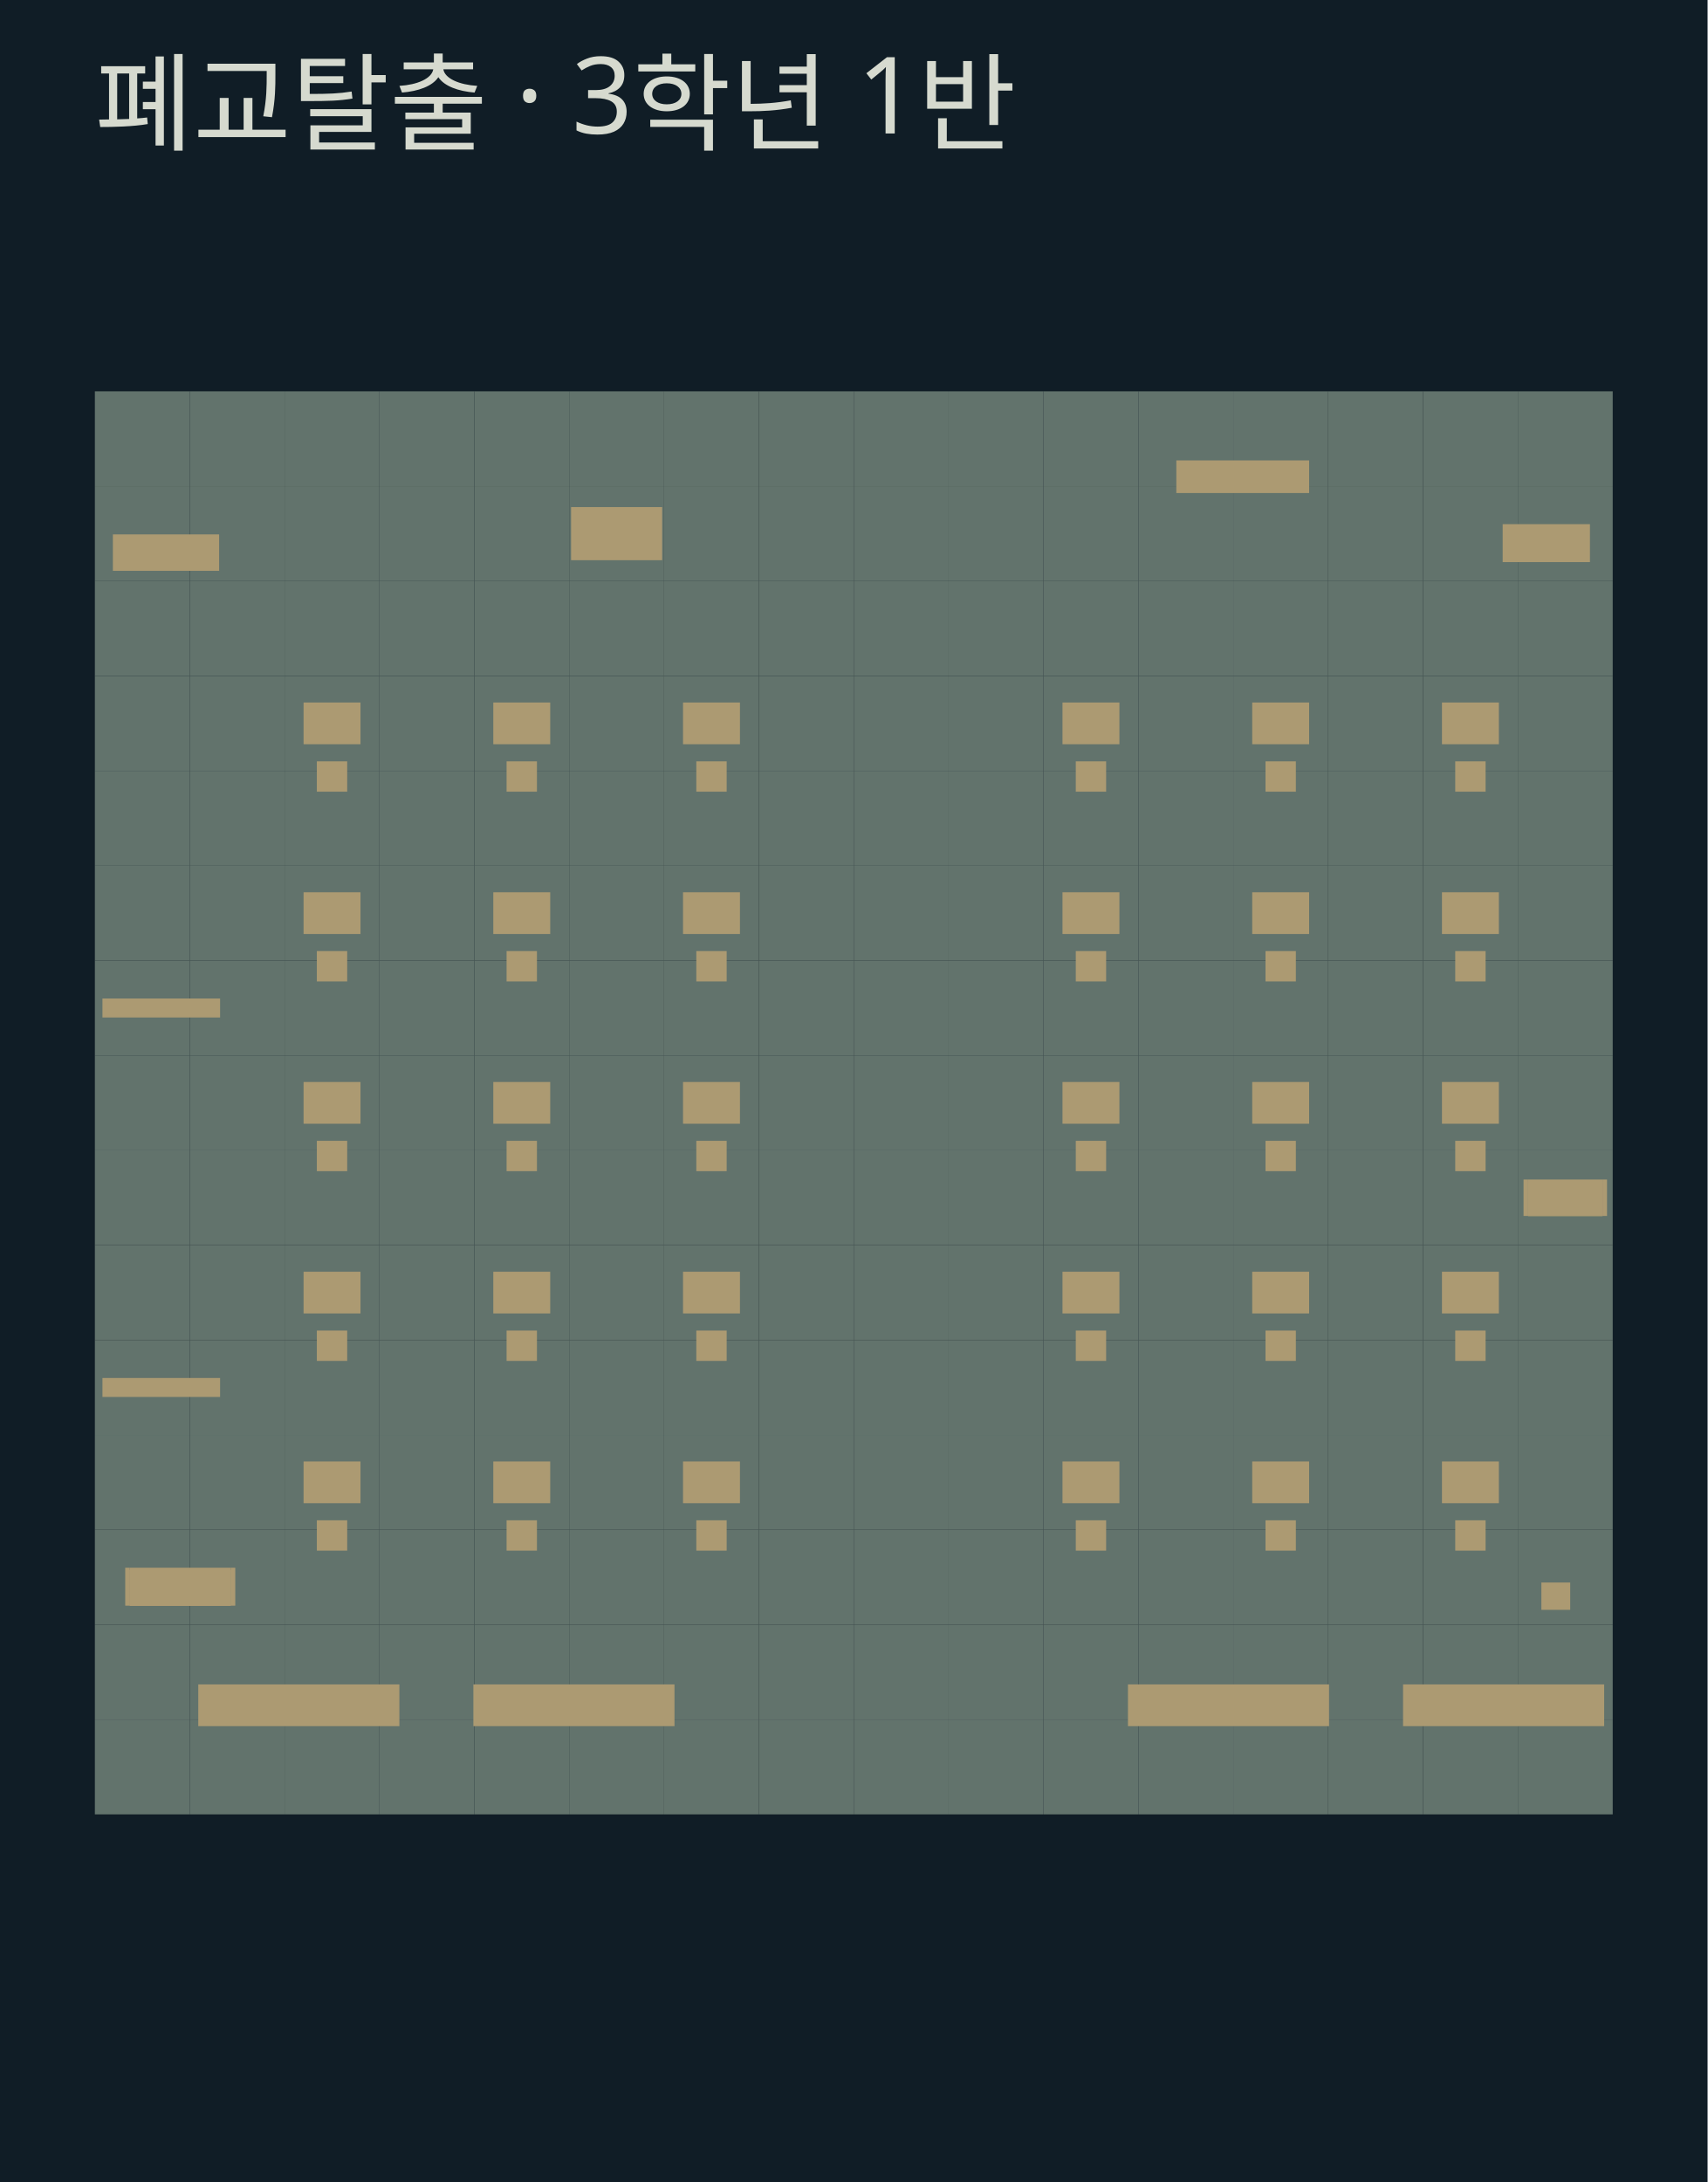
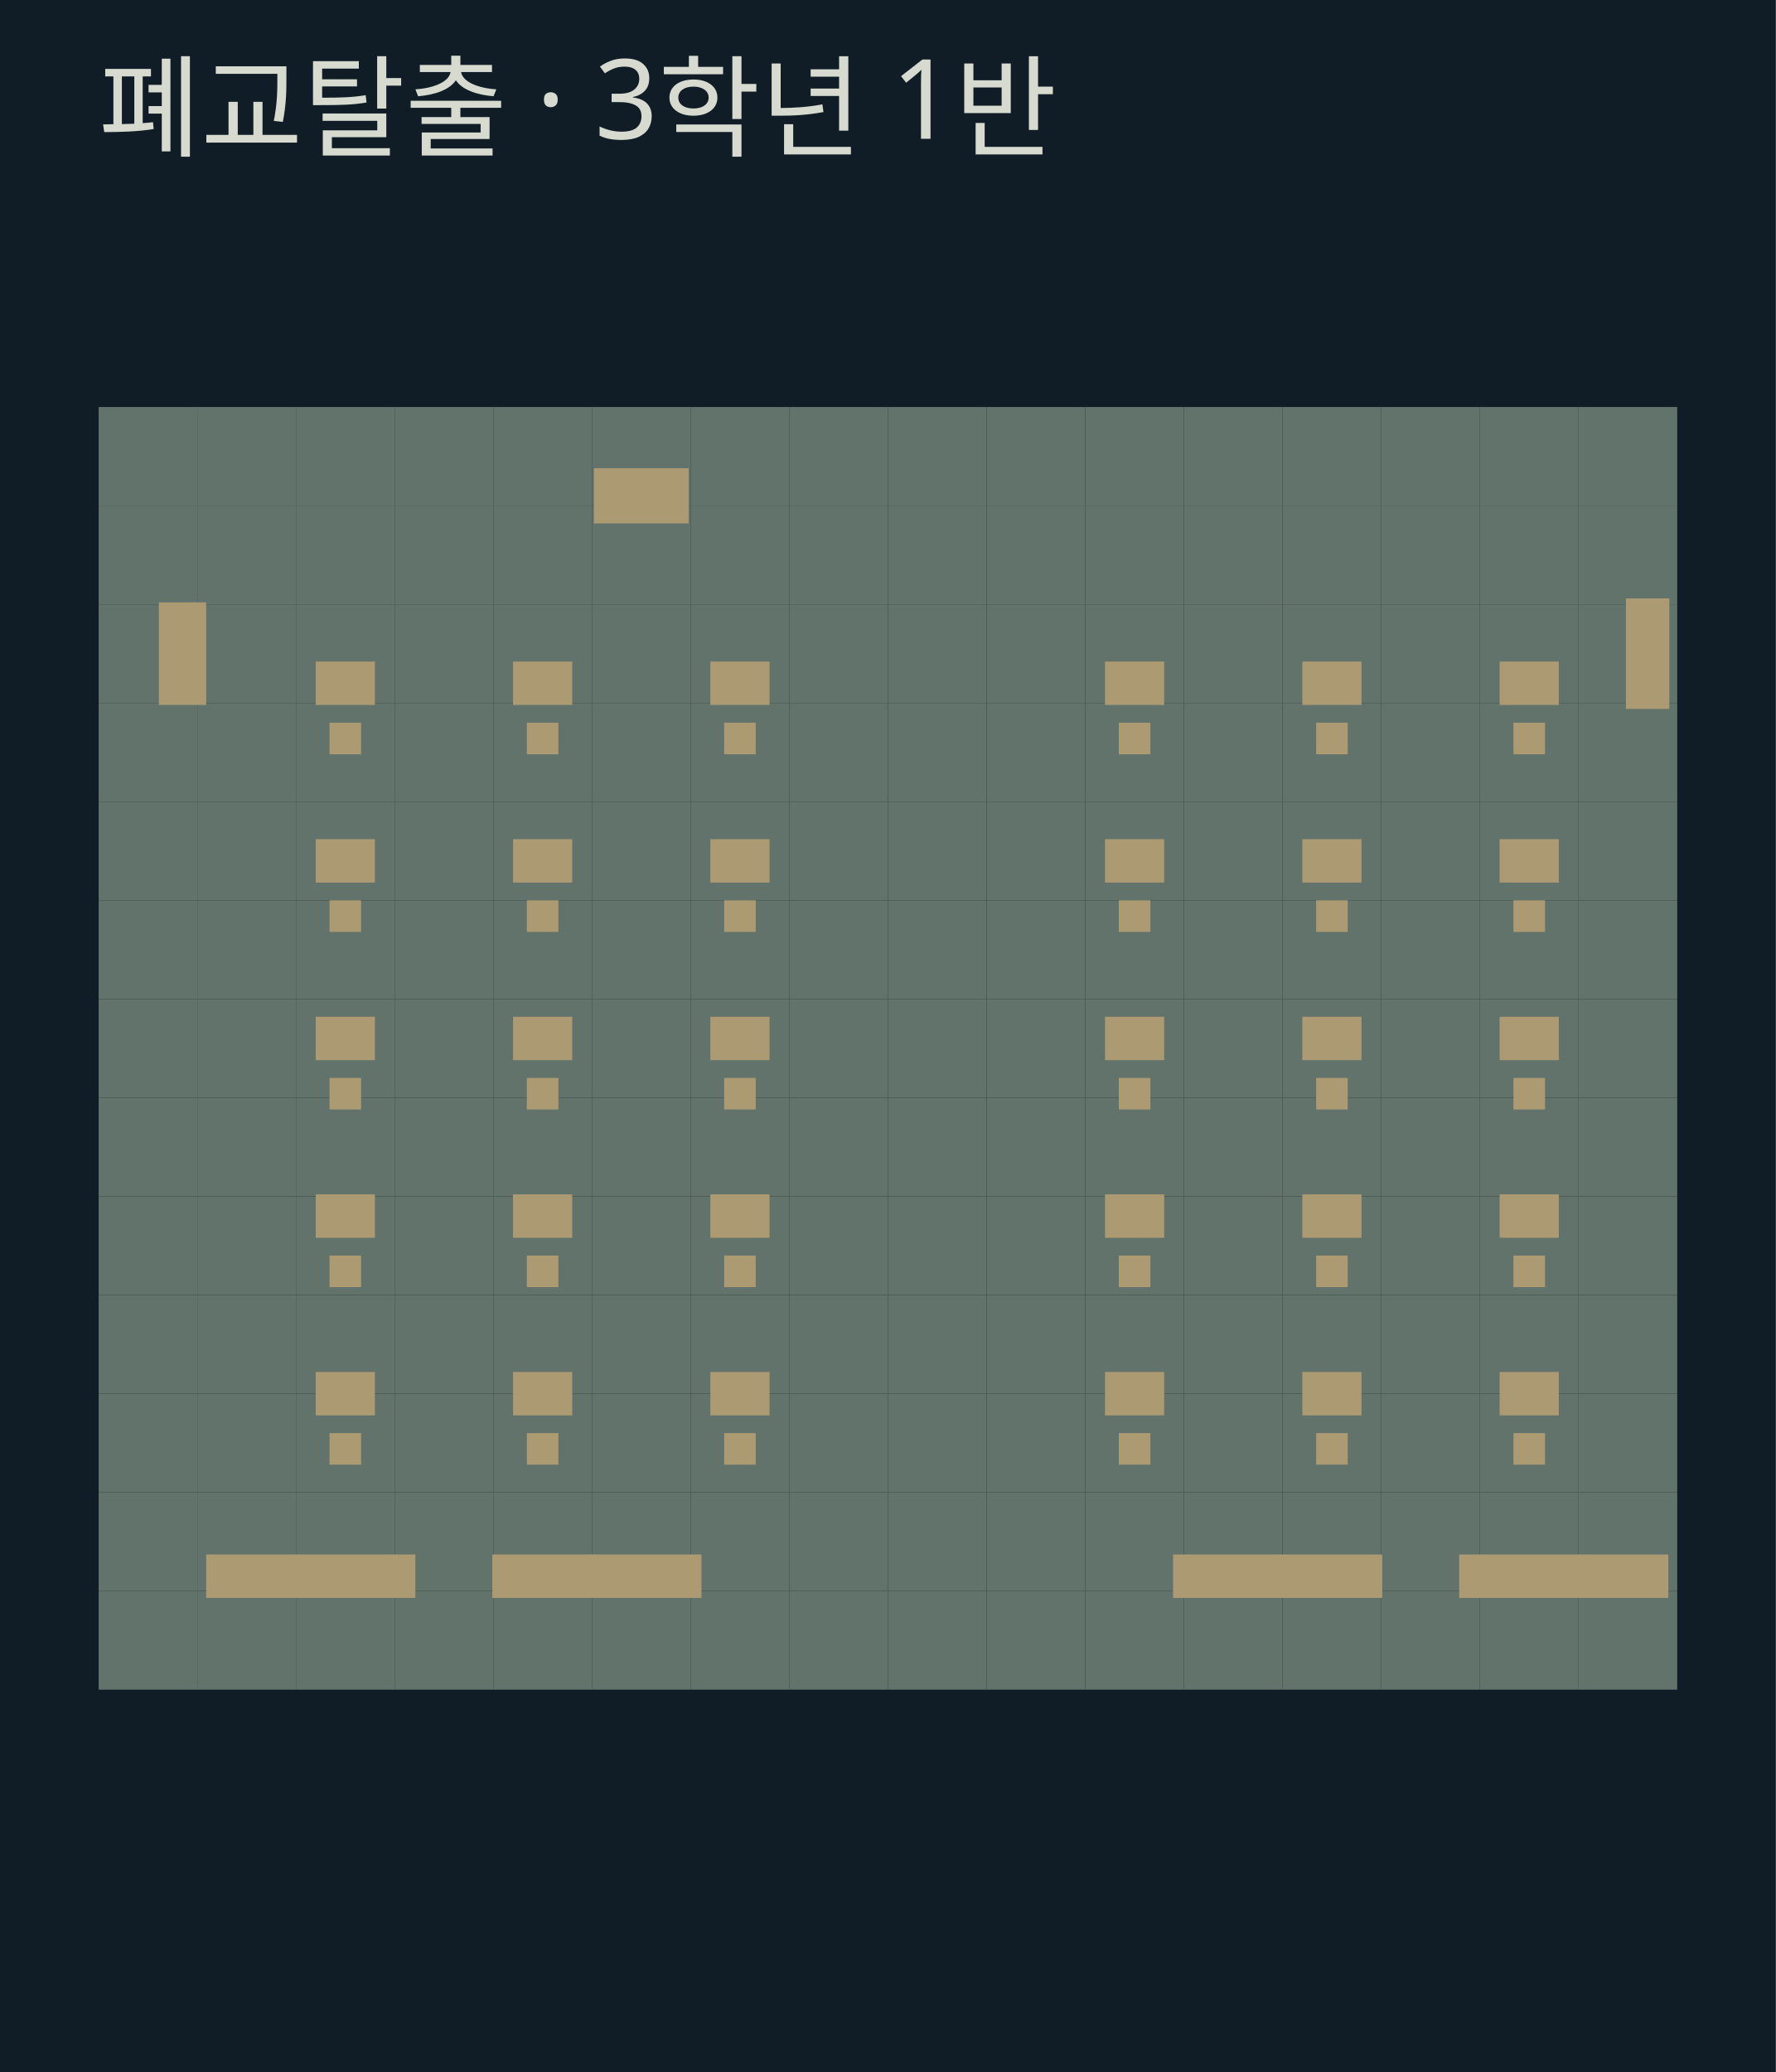
- <svg xmlns="http://www.w3.org/2000/svg" viewBox="0 0 288 368">
-   <rect width="288" height="368" fill="#101d26" />
+ <svg xmlns="http://www.w3.org/2000/svg" viewBox="0 0 288 336">
+   <rect width="288" height="336" fill="#101d26" />
  <style>text{font:10px sans-serif;fill:#d6dacf}</style>
  <text x="16" y="24" style="font-size:18px">폐교탈출 · 3학년 1반</text>
-   <rect x="16" y="290" width="16" height="16" fill="#62736c" />
-   <rect x="16" y="274" width="16" height="16" fill="#62736c" />
  <rect x="16" y="258" width="16" height="16" fill="#62736c" />
  <rect x="16" y="242" width="16" height="16" fill="#62736c" />
  <rect x="16" y="226" width="16" height="16" fill="#62736c" />
  <rect x="16" y="210" width="16" height="16" fill="#62736c" />
  <rect x="16" y="194" width="16" height="16" fill="#62736c" />
  <rect x="16" y="178" width="16" height="16" fill="#62736c" />
  <rect x="16" y="162" width="16" height="16" fill="#62736c" />
  <rect x="16" y="146" width="16" height="16" fill="#62736c" />
  <rect x="16" y="130" width="16" height="16" fill="#62736c" />
  <rect x="16" y="114" width="16" height="16" fill="#62736c" />
  <rect x="16" y="98" width="16" height="16" fill="#62736c" />
  <rect x="16" y="82" width="16" height="16" fill="#62736c" />
  <rect x="16" y="66" width="16" height="16" fill="#62736c" />
-   <rect x="32" y="290" width="16" height="16" fill="#62736c" />
-   <rect x="32" y="274" width="16" height="16" fill="#62736c" />
  <rect x="32" y="258" width="16" height="16" fill="#62736c" />
  <rect x="32" y="242" width="16" height="16" fill="#62736c" />
  <rect x="32" y="226" width="16" height="16" fill="#62736c" />
  <rect x="32" y="210" width="16" height="16" fill="#62736c" />
  <rect x="32" y="194" width="16" height="16" fill="#62736c" />
  <rect x="32" y="178" width="16" height="16" fill="#62736c" />
  <rect x="32" y="162" width="16" height="16" fill="#62736c" />
  <rect x="32" y="146" width="16" height="16" fill="#62736c" />
  <rect x="32" y="130" width="16" height="16" fill="#62736c" />
  <rect x="32" y="114" width="16" height="16" fill="#62736c" />
  <rect x="32" y="98" width="16" height="16" fill="#62736c" />
  <rect x="32" y="82" width="16" height="16" fill="#62736c" />
  <rect x="32" y="66" width="16" height="16" fill="#62736c" />
-   <rect x="48" y="290" width="16" height="16" fill="#62736c" />
-   <rect x="48" y="274" width="16" height="16" fill="#62736c" />
  <rect x="48" y="258" width="16" height="16" fill="#62736c" />
  <rect x="48" y="242" width="16" height="16" fill="#62736c" />
  <rect x="48" y="226" width="16" height="16" fill="#62736c" />
  <rect x="48" y="210" width="16" height="16" fill="#62736c" />
  <rect x="48" y="194" width="16" height="16" fill="#62736c" />
  <rect x="48" y="178" width="16" height="16" fill="#62736c" />
  <rect x="48" y="162" width="16" height="16" fill="#62736c" />
  <rect x="48" y="146" width="16" height="16" fill="#62736c" />
  <rect x="48" y="130" width="16" height="16" fill="#62736c" />
  <rect x="48" y="114" width="16" height="16" fill="#62736c" />
  <rect x="48" y="98" width="16" height="16" fill="#62736c" />
  <rect x="48" y="82" width="16" height="16" fill="#62736c" />
  <rect x="48" y="66" width="16" height="16" fill="#62736c" />
-   <rect x="64" y="290" width="16" height="16" fill="#62736c" />
-   <rect x="64" y="274" width="16" height="16" fill="#62736c" />
  <rect x="64" y="258" width="16" height="16" fill="#62736c" />
  <rect x="64" y="242" width="16" height="16" fill="#62736c" />
  <rect x="64" y="226" width="16" height="16" fill="#62736c" />
  <rect x="64" y="210" width="16" height="16" fill="#62736c" />
  <rect x="64" y="194" width="16" height="16" fill="#62736c" />
  <rect x="64" y="178" width="16" height="16" fill="#62736c" />
  <rect x="64" y="162" width="16" height="16" fill="#62736c" />
  <rect x="64" y="146" width="16" height="16" fill="#62736c" />
  <rect x="64" y="130" width="16" height="16" fill="#62736c" />
  <rect x="64" y="114" width="16" height="16" fill="#62736c" />
  <rect x="64" y="98" width="16" height="16" fill="#62736c" />
  <rect x="64" y="82" width="16" height="16" fill="#62736c" />
  <rect x="64" y="66" width="16" height="16" fill="#62736c" />
-   <rect x="80" y="290" width="16" height="16" fill="#62736c" />
-   <rect x="80" y="274" width="16" height="16" fill="#62736c" />
  <rect x="80" y="258" width="16" height="16" fill="#62736c" />
  <rect x="80" y="242" width="16" height="16" fill="#62736c" />
  <rect x="80" y="226" width="16" height="16" fill="#62736c" />
  <rect x="80" y="210" width="16" height="16" fill="#62736c" />
  <rect x="80" y="194" width="16" height="16" fill="#62736c" />
  <rect x="80" y="178" width="16" height="16" fill="#62736c" />
  <rect x="80" y="162" width="16" height="16" fill="#62736c" />
  <rect x="80" y="146" width="16" height="16" fill="#62736c" />
  <rect x="80" y="130" width="16" height="16" fill="#62736c" />
  <rect x="80" y="114" width="16" height="16" fill="#62736c" />
  <rect x="80" y="98" width="16" height="16" fill="#62736c" />
  <rect x="80" y="82" width="16" height="16" fill="#62736c" />
  <rect x="80" y="66" width="16" height="16" fill="#62736c" />
-   <rect x="96" y="290" width="16" height="16" fill="#62736c" />
-   <rect x="96" y="274" width="16" height="16" fill="#62736c" />
  <rect x="96" y="258" width="16" height="16" fill="#62736c" />
  <rect x="96" y="242" width="16" height="16" fill="#62736c" />
  <rect x="96" y="226" width="16" height="16" fill="#62736c" />
  <rect x="96" y="210" width="16" height="16" fill="#62736c" />
  <rect x="96" y="194" width="16" height="16" fill="#62736c" />
  <rect x="96" y="178" width="16" height="16" fill="#62736c" />
  <rect x="96" y="162" width="16" height="16" fill="#62736c" />
  <rect x="96" y="146" width="16" height="16" fill="#62736c" />
  <rect x="96" y="130" width="16" height="16" fill="#62736c" />
  <rect x="96" y="114" width="16" height="16" fill="#62736c" />
  <rect x="96" y="98" width="16" height="16" fill="#62736c" />
  <rect x="96" y="82" width="16" height="16" fill="#62736c" />
  <rect x="96" y="66" width="16" height="16" fill="#62736c" />
-   <rect x="112" y="290" width="16" height="16" fill="#62736c" />
-   <rect x="112" y="274" width="16" height="16" fill="#62736c" />
  <rect x="112" y="258" width="16" height="16" fill="#62736c" />
  <rect x="112" y="242" width="16" height="16" fill="#62736c" />
  <rect x="112" y="226" width="16" height="16" fill="#62736c" />
  <rect x="112" y="210" width="16" height="16" fill="#62736c" />
  <rect x="112" y="194" width="16" height="16" fill="#62736c" />
  <rect x="112" y="178" width="16" height="16" fill="#62736c" />
  <rect x="112" y="162" width="16" height="16" fill="#62736c" />
  <rect x="112" y="146" width="16" height="16" fill="#62736c" />
  <rect x="112" y="130" width="16" height="16" fill="#62736c" />
  <rect x="112" y="114" width="16" height="16" fill="#62736c" />
  <rect x="112" y="98" width="16" height="16" fill="#62736c" />
  <rect x="112" y="82" width="16" height="16" fill="#62736c" />
  <rect x="112" y="66" width="16" height="16" fill="#62736c" />
-   <rect x="128" y="290" width="16" height="16" fill="#62736c" />
-   <rect x="128" y="274" width="16" height="16" fill="#62736c" />
  <rect x="128" y="258" width="16" height="16" fill="#62736c" />
  <rect x="128" y="242" width="16" height="16" fill="#62736c" />
  <rect x="128" y="226" width="16" height="16" fill="#62736c" />
  <rect x="128" y="210" width="16" height="16" fill="#62736c" />
  <rect x="128" y="194" width="16" height="16" fill="#62736c" />
  <rect x="128" y="178" width="16" height="16" fill="#62736c" />
  <rect x="128" y="162" width="16" height="16" fill="#62736c" />
  <rect x="128" y="146" width="16" height="16" fill="#62736c" />
  <rect x="128" y="130" width="16" height="16" fill="#62736c" />
  <rect x="128" y="114" width="16" height="16" fill="#62736c" />
  <rect x="128" y="98" width="16" height="16" fill="#62736c" />
  <rect x="128" y="82" width="16" height="16" fill="#62736c" />
  <rect x="128" y="66" width="16" height="16" fill="#62736c" />
-   <rect x="144" y="290" width="16" height="16" fill="#62736c" />
-   <rect x="144" y="274" width="16" height="16" fill="#62736c" />
  <rect x="144" y="258" width="16" height="16" fill="#62736c" />
  <rect x="144" y="242" width="16" height="16" fill="#62736c" />
  <rect x="144" y="226" width="16" height="16" fill="#62736c" />
  <rect x="144" y="210" width="16" height="16" fill="#62736c" />
  <rect x="144" y="194" width="16" height="16" fill="#62736c" />
  <rect x="144" y="178" width="16" height="16" fill="#62736c" />
  <rect x="144" y="162" width="16" height="16" fill="#62736c" />
  <rect x="144" y="146" width="16" height="16" fill="#62736c" />
  <rect x="144" y="130" width="16" height="16" fill="#62736c" />
  <rect x="144" y="114" width="16" height="16" fill="#62736c" />
  <rect x="144" y="98" width="16" height="16" fill="#62736c" />
  <rect x="144" y="82" width="16" height="16" fill="#62736c" />
  <rect x="144" y="66" width="16" height="16" fill="#62736c" />
-   <rect x="160" y="290" width="16" height="16" fill="#62736c" />
-   <rect x="160" y="274" width="16" height="16" fill="#62736c" />
  <rect x="160" y="258" width="16" height="16" fill="#62736c" />
  <rect x="160" y="242" width="16" height="16" fill="#62736c" />
  <rect x="160" y="226" width="16" height="16" fill="#62736c" />
  <rect x="160" y="210" width="16" height="16" fill="#62736c" />
  <rect x="160" y="194" width="16" height="16" fill="#62736c" />
  <rect x="160" y="178" width="16" height="16" fill="#62736c" />
  <rect x="160" y="162" width="16" height="16" fill="#62736c" />
  <rect x="160" y="146" width="16" height="16" fill="#62736c" />
  <rect x="160" y="130" width="16" height="16" fill="#62736c" />
  <rect x="160" y="114" width="16" height="16" fill="#62736c" />
  <rect x="160" y="98" width="16" height="16" fill="#62736c" />
  <rect x="160" y="82" width="16" height="16" fill="#62736c" />
  <rect x="160" y="66" width="16" height="16" fill="#62736c" />
-   <rect x="176" y="290" width="16" height="16" fill="#62736c" />
-   <rect x="176" y="274" width="16" height="16" fill="#62736c" />
  <rect x="176" y="258" width="16" height="16" fill="#62736c" />
  <rect x="176" y="242" width="16" height="16" fill="#62736c" />
  <rect x="176" y="226" width="16" height="16" fill="#62736c" />
  <rect x="176" y="210" width="16" height="16" fill="#62736c" />
  <rect x="176" y="194" width="16" height="16" fill="#62736c" />
  <rect x="176" y="178" width="16" height="16" fill="#62736c" />
  <rect x="176" y="162" width="16" height="16" fill="#62736c" />
  <rect x="176" y="146" width="16" height="16" fill="#62736c" />
  <rect x="176" y="130" width="16" height="16" fill="#62736c" />
  <rect x="176" y="114" width="16" height="16" fill="#62736c" />
  <rect x="176" y="98" width="16" height="16" fill="#62736c" />
  <rect x="176" y="82" width="16" height="16" fill="#62736c" />
  <rect x="176" y="66" width="16" height="16" fill="#62736c" />
-   <rect x="192" y="290" width="16" height="16" fill="#62736c" />
-   <rect x="192" y="274" width="16" height="16" fill="#62736c" />
  <rect x="192" y="258" width="16" height="16" fill="#62736c" />
  <rect x="192" y="242" width="16" height="16" fill="#62736c" />
  <rect x="192" y="226" width="16" height="16" fill="#62736c" />
  <rect x="192" y="210" width="16" height="16" fill="#62736c" />
  <rect x="192" y="194" width="16" height="16" fill="#62736c" />
  <rect x="192" y="178" width="16" height="16" fill="#62736c" />
  <rect x="192" y="162" width="16" height="16" fill="#62736c" />
  <rect x="192" y="146" width="16" height="16" fill="#62736c" />
  <rect x="192" y="130" width="16" height="16" fill="#62736c" />
  <rect x="192" y="114" width="16" height="16" fill="#62736c" />
  <rect x="192" y="98" width="16" height="16" fill="#62736c" />
  <rect x="192" y="82" width="16" height="16" fill="#62736c" />
  <rect x="192" y="66" width="16" height="16" fill="#62736c" />
-   <rect x="208" y="290" width="16" height="16" fill="#62736c" />
-   <rect x="208" y="274" width="16" height="16" fill="#62736c" />
  <rect x="208" y="258" width="16" height="16" fill="#62736c" />
  <rect x="208" y="242" width="16" height="16" fill="#62736c" />
  <rect x="208" y="226" width="16" height="16" fill="#62736c" />
  <rect x="208" y="210" width="16" height="16" fill="#62736c" />
  <rect x="208" y="194" width="16" height="16" fill="#62736c" />
  <rect x="208" y="178" width="16" height="16" fill="#62736c" />
  <rect x="208" y="162" width="16" height="16" fill="#62736c" />
  <rect x="208" y="146" width="16" height="16" fill="#62736c" />
  <rect x="208" y="130" width="16" height="16" fill="#62736c" />
  <rect x="208" y="114" width="16" height="16" fill="#62736c" />
  <rect x="208" y="98" width="16" height="16" fill="#62736c" />
  <rect x="208" y="82" width="16" height="16" fill="#62736c" />
  <rect x="208" y="66" width="16" height="16" fill="#62736c" />
-   <rect x="224" y="290" width="16" height="16" fill="#62736c" />
-   <rect x="224" y="274" width="16" height="16" fill="#62736c" />
  <rect x="224" y="258" width="16" height="16" fill="#62736c" />
  <rect x="224" y="242" width="16" height="16" fill="#62736c" />
  <rect x="224" y="226" width="16" height="16" fill="#62736c" />
  <rect x="224" y="210" width="16" height="16" fill="#62736c" />
  <rect x="224" y="194" width="16" height="16" fill="#62736c" />
  <rect x="224" y="178" width="16" height="16" fill="#62736c" />
  <rect x="224" y="162" width="16" height="16" fill="#62736c" />
  <rect x="224" y="146" width="16" height="16" fill="#62736c" />
  <rect x="224" y="130" width="16" height="16" fill="#62736c" />
  <rect x="224" y="114" width="16" height="16" fill="#62736c" />
  <rect x="224" y="98" width="16" height="16" fill="#62736c" />
  <rect x="224" y="82" width="16" height="16" fill="#62736c" />
  <rect x="224" y="66" width="16" height="16" fill="#62736c" />
-   <rect x="240" y="290" width="16" height="16" fill="#62736c" />
-   <rect x="240" y="274" width="16" height="16" fill="#62736c" />
  <rect x="240" y="258" width="16" height="16" fill="#62736c" />
  <rect x="240" y="242" width="16" height="16" fill="#62736c" />
  <rect x="240" y="226" width="16" height="16" fill="#62736c" />
  <rect x="240" y="210" width="16" height="16" fill="#62736c" />
  <rect x="240" y="194" width="16" height="16" fill="#62736c" />
  <rect x="240" y="178" width="16" height="16" fill="#62736c" />
  <rect x="240" y="162" width="16" height="16" fill="#62736c" />
  <rect x="240" y="146" width="16" height="16" fill="#62736c" />
  <rect x="240" y="130" width="16" height="16" fill="#62736c" />
  <rect x="240" y="114" width="16" height="16" fill="#62736c" />
  <rect x="240" y="98" width="16" height="16" fill="#62736c" />
  <rect x="240" y="82" width="16" height="16" fill="#62736c" />
  <rect x="240" y="66" width="16" height="16" fill="#62736c" />
-   <rect x="256" y="290" width="16" height="16" fill="#62736c" />
-   <rect x="256" y="274" width="16" height="16" fill="#62736c" />
  <rect x="256" y="258" width="16" height="16" fill="#62736c" />
  <rect x="256" y="242" width="16" height="16" fill="#62736c" />
  <rect x="256" y="226" width="16" height="16" fill="#62736c" />
  <rect x="256" y="210" width="16" height="16" fill="#62736c" />
  <rect x="256" y="194" width="16" height="16" fill="#62736c" />
  <rect x="256" y="178" width="16" height="16" fill="#62736c" />
  <rect x="256" y="162" width="16" height="16" fill="#62736c" />
  <rect x="256" y="146" width="16" height="16" fill="#62736c" />
  <rect x="256" y="130" width="16" height="16" fill="#62736c" />
  <rect x="256" y="114" width="16" height="16" fill="#62736c" />
  <rect x="256" y="98" width="16" height="16" fill="#62736c" />
  <rect x="256" y="82" width="16" height="16" fill="#62736c" />
  <rect x="256" y="66" width="16" height="16" fill="#62736c" />
-   <rect x="96.32" y="85.52" width="15.36" height="8.96" fill="#ac9a72" />
-   <rect x="51.2" y="246.48" width="9.6" height="7.04" fill="#ac9a72" />
-   <rect x="53.44" y="256.4" width="5.12" height="5.12" fill="#ac9a72" />
-   <rect x="51.2" y="214.48" width="9.6" height="7.04" fill="#ac9a72" />
-   <rect x="53.44" y="224.4" width="5.12" height="5.12" fill="#ac9a72" />
-   <rect x="51.2" y="182.48" width="9.6" height="7.04" fill="#ac9a72" />
-   <rect x="53.44" y="192.4" width="5.12" height="5.12" fill="#ac9a72" />
-   <rect x="51.2" y="150.48" width="9.6" height="7.04" fill="#ac9a72" />
-   <rect x="53.44" y="160.4" width="5.12" height="5.12" fill="#ac9a72" />
-   <rect x="51.2" y="118.48" width="9.6" height="7.04" fill="#ac9a72" />
-   <rect x="53.44" y="128.4" width="5.12" height="5.12" fill="#ac9a72" />
-   <rect x="83.2" y="246.48" width="9.6" height="7.04" fill="#ac9a72" />
-   <rect x="85.44" y="256.4" width="5.12" height="5.12" fill="#ac9a72" />
-   <rect x="83.2" y="214.48" width="9.6" height="7.04" fill="#ac9a72" />
-   <rect x="85.44" y="224.4" width="5.12" height="5.12" fill="#ac9a72" />
-   <rect x="83.2" y="182.48" width="9.6" height="7.04" fill="#ac9a72" />
-   <rect x="85.44" y="192.4" width="5.12" height="5.12" fill="#ac9a72" />
-   <rect x="83.2" y="150.48" width="9.6" height="7.04" fill="#ac9a72" />
-   <rect x="85.44" y="160.4" width="5.12" height="5.12" fill="#ac9a72" />
-   <rect x="83.2" y="118.48" width="9.6" height="7.04" fill="#ac9a72" />
-   <rect x="85.44" y="128.4" width="5.12" height="5.12" fill="#ac9a72" />
-   <rect x="115.2" y="246.48" width="9.6" height="7.04" fill="#ac9a72" />
-   <rect x="117.44" y="256.4" width="5.12" height="5.12" fill="#ac9a72" />
-   <rect x="115.2" y="214.48" width="9.6" height="7.04" fill="#ac9a72" />
-   <rect x="117.44" y="224.4" width="5.12" height="5.12" fill="#ac9a72" />
-   <rect x="115.2" y="182.48" width="9.6" height="7.04" fill="#ac9a72" />
-   <rect x="117.44" y="192.4" width="5.12" height="5.12" fill="#ac9a72" />
-   <rect x="115.2" y="150.48" width="9.6" height="7.04" fill="#ac9a72" />
-   <rect x="117.44" y="160.4" width="5.12" height="5.12" fill="#ac9a72" />
-   <rect x="115.2" y="118.48" width="9.6" height="7.04" fill="#ac9a72" />
-   <rect x="117.44" y="128.4" width="5.12" height="5.12" fill="#ac9a72" />
-   <rect x="179.2" y="246.48" width="9.6" height="7.04" fill="#ac9a72" />
-   <rect x="181.44" y="256.4" width="5.12" height="5.12" fill="#ac9a72" />
-   <rect x="179.2" y="214.48" width="9.6" height="7.04" fill="#ac9a72" />
-   <rect x="181.44" y="224.4" width="5.12" height="5.12" fill="#ac9a72" />
-   <rect x="179.2" y="182.48" width="9.6" height="7.04" fill="#ac9a72" />
-   <rect x="181.44" y="192.4" width="5.12" height="5.12" fill="#ac9a72" />
-   <rect x="179.2" y="150.48" width="9.6" height="7.04" fill="#ac9a72" />
-   <rect x="181.44" y="160.4" width="5.12" height="5.12" fill="#ac9a72" />
-   <rect x="179.2" y="118.48" width="9.6" height="7.04" fill="#ac9a72" />
-   <rect x="181.44" y="128.4" width="5.12" height="5.12" fill="#ac9a72" />
-   <rect x="211.2" y="246.48" width="9.6" height="7.04" fill="#ac9a72" />
-   <rect x="213.44" y="256.4" width="5.12" height="5.12" fill="#ac9a72" />
-   <rect x="211.2" y="214.48" width="9.6" height="7.04" fill="#ac9a72" />
-   <rect x="213.44" y="224.4" width="5.12" height="5.12" fill="#ac9a72" />
-   <rect x="211.2" y="182.48" width="9.6" height="7.04" fill="#ac9a72" />
-   <rect x="213.44" y="192.4" width="5.12" height="5.12" fill="#ac9a72" />
-   <rect x="211.2" y="150.48" width="9.6" height="7.04" fill="#ac9a72" />
-   <rect x="213.44" y="160.4" width="5.12" height="5.12" fill="#ac9a72" />
-   <rect x="211.2" y="118.48" width="9.6" height="7.04" fill="#ac9a72" />
-   <rect x="213.44" y="128.4" width="5.12" height="5.12" fill="#ac9a72" />
-   <rect x="243.2" y="246.48" width="9.6" height="7.04" fill="#ac9a72" />
-   <rect x="245.44" y="256.4" width="5.12" height="5.12" fill="#ac9a72" />
-   <rect x="243.2" y="214.48" width="9.6" height="7.04" fill="#ac9a72" />
-   <rect x="245.44" y="224.4" width="5.12" height="5.12" fill="#ac9a72" />
-   <rect x="243.2" y="182.48" width="9.6" height="7.04" fill="#ac9a72" />
-   <rect x="245.44" y="192.4" width="5.12" height="5.12" fill="#ac9a72" />
-   <rect x="243.2" y="150.48" width="9.6" height="7.04" fill="#ac9a72" />
-   <rect x="245.44" y="160.4" width="5.12" height="5.12" fill="#ac9a72" />
-   <rect x="243.2" y="118.48" width="9.6" height="7.04" fill="#ac9a72" />
-   <rect x="245.44" y="128.4" width="5.12" height="5.12" fill="#ac9a72" />
-   <rect x="33.44" y="284.08" width="33.92" height="7.04" fill="#ac9a72" />
-   <rect x="79.84" y="284.08" width="33.92" height="7.04" fill="#ac9a72" />
-   <rect x="190.24" y="284.08" width="33.92" height="7.04" fill="#ac9a72" />
-   <rect x="236.64" y="284.08" width="33.92" height="7.04" fill="#ac9a72" />
-   <rect x="17.28" y="232.4" width="19.84" height="3.2" fill="#ac9a72" />
-   <rect x="17.28" y="168.4" width="19.84" height="3.2" fill="#ac9a72" />
-   <rect x="19.04" y="90.128" width="17.92" height="6.144" fill="#ac9a72" />
-   <rect x="253.44" y="88.4" width="14.72" height="6.4" fill="#ac9a72" />
-   <rect x="257.728" y="198.928" width="12.544" height="0.64" fill="#ac9a72" />
-   <rect x="256.96" y="198.928" width="0.768" height="6.144" fill="#ac9a72" />
-   <rect x="270.272" y="198.928" width="0.768" height="6.144" fill="#ac9a72" />
-   <rect x="257.728" y="199.312" width="12.544" height="5.76" fill="#ac9a72" />
-   <rect x="257.728" y="199.312" width="12.544" height="5.76" fill="#ac9a72" />
-   <rect x="257.728" y="199.312" width="12.544" height="5.76" fill="#ac9a72" />
-   <rect x="257.728" y="199.312" width="12.544" height="5.76" fill="#ac9a72" />
-   <rect x="21.888" y="264.4" width="17.024" height="0.64" fill="#ac9a72" />
-   <rect x="21.12" y="264.4" width="0.768" height="6.4" fill="#ac9a72" />
-   <rect x="38.912" y="264.4" width="0.768" height="6.4" fill="#ac9a72" />
-   <rect x="21.888" y="264.784" width="17.024" height="6.016" fill="#ac9a72" />
-   <rect x="21.888" y="264.784" width="17.024" height="6.016" fill="#ac9a72" />
-   <rect x="21.888" y="264.784" width="17.024" height="6.016" fill="#ac9a72" />
-   <rect x="21.888" y="264.784" width="17.024" height="6.016" fill="#ac9a72" />
-   <rect x="259.968" y="266.896" width="4.864" height="4.608" fill="#ac9a72" />
-   <rect x="198.4" y="77.648" width="22.4" height="5.504" fill="#ac9a72" />
+   <rect x="96.32" y="75.92" width="15.36" height="8.96" fill="#ac9a72" />
+   <rect x="51.2" y="107.28" width="9.6" height="7.04" fill="#ac9a72" />
+   <rect x="53.44" y="117.2" width="5.12" height="5.12" fill="#ac9a72" />
+   <rect x="51.2" y="136.08" width="9.6" height="7.04" fill="#ac9a72" />
+   <rect x="53.44" y="146.0" width="5.12" height="5.12" fill="#ac9a72" />
+   <rect x="51.2" y="164.88" width="9.6" height="7.04" fill="#ac9a72" />
+   <rect x="53.44" y="174.8" width="5.12" height="5.12" fill="#ac9a72" />
+   <rect x="51.2" y="193.68" width="9.6" height="7.04" fill="#ac9a72" />
+   <rect x="53.44" y="203.6" width="5.12" height="5.12" fill="#ac9a72" />
+   <rect x="51.2" y="222.48" width="9.6" height="7.04" fill="#ac9a72" />
+   <rect x="53.44" y="232.4" width="5.12" height="5.12" fill="#ac9a72" />
+   <rect x="83.2" y="107.28" width="9.6" height="7.04" fill="#ac9a72" />
+   <rect x="85.44" y="117.2" width="5.12" height="5.12" fill="#ac9a72" />
+   <rect x="83.2" y="136.08" width="9.6" height="7.04" fill="#ac9a72" />
+   <rect x="85.44" y="146.0" width="5.12" height="5.12" fill="#ac9a72" />
+   <rect x="83.2" y="164.88" width="9.6" height="7.04" fill="#ac9a72" />
+   <rect x="85.44" y="174.8" width="5.12" height="5.12" fill="#ac9a72" />
+   <rect x="83.2" y="193.68" width="9.6" height="7.04" fill="#ac9a72" />
+   <rect x="85.44" y="203.6" width="5.12" height="5.12" fill="#ac9a72" />
+   <rect x="83.2" y="222.48" width="9.6" height="7.04" fill="#ac9a72" />
+   <rect x="85.44" y="232.4" width="5.12" height="5.12" fill="#ac9a72" />
+   <rect x="115.2" y="107.28" width="9.6" height="7.04" fill="#ac9a72" />
+   <rect x="117.44" y="117.2" width="5.12" height="5.12" fill="#ac9a72" />
+   <rect x="115.2" y="136.08" width="9.6" height="7.04" fill="#ac9a72" />
+   <rect x="117.44" y="146.0" width="5.12" height="5.12" fill="#ac9a72" />
+   <rect x="115.2" y="164.88" width="9.6" height="7.04" fill="#ac9a72" />
+   <rect x="117.44" y="174.8" width="5.12" height="5.12" fill="#ac9a72" />
+   <rect x="115.2" y="193.68" width="9.6" height="7.04" fill="#ac9a72" />
+   <rect x="117.44" y="203.6" width="5.12" height="5.12" fill="#ac9a72" />
+   <rect x="115.2" y="222.48" width="9.6" height="7.04" fill="#ac9a72" />
+   <rect x="117.44" y="232.4" width="5.12" height="5.12" fill="#ac9a72" />
+   <rect x="179.2" y="107.28" width="9.6" height="7.04" fill="#ac9a72" />
+   <rect x="181.44" y="117.2" width="5.12" height="5.12" fill="#ac9a72" />
+   <rect x="179.2" y="136.08" width="9.6" height="7.04" fill="#ac9a72" />
+   <rect x="181.44" y="146.0" width="5.12" height="5.12" fill="#ac9a72" />
+   <rect x="179.2" y="164.88" width="9.6" height="7.04" fill="#ac9a72" />
+   <rect x="181.44" y="174.8" width="5.12" height="5.12" fill="#ac9a72" />
+   <rect x="179.2" y="193.68" width="9.6" height="7.04" fill="#ac9a72" />
+   <rect x="181.44" y="203.6" width="5.12" height="5.12" fill="#ac9a72" />
+   <rect x="179.2" y="222.48" width="9.6" height="7.04" fill="#ac9a72" />
+   <rect x="181.44" y="232.4" width="5.12" height="5.12" fill="#ac9a72" />
+   <rect x="211.2" y="107.28" width="9.6" height="7.04" fill="#ac9a72" />
+   <rect x="213.44" y="117.2" width="5.12" height="5.12" fill="#ac9a72" />
+   <rect x="211.2" y="136.08" width="9.6" height="7.04" fill="#ac9a72" />
+   <rect x="213.44" y="146.0" width="5.12" height="5.12" fill="#ac9a72" />
+   <rect x="211.2" y="164.88" width="9.6" height="7.04" fill="#ac9a72" />
+   <rect x="213.44" y="174.8" width="5.12" height="5.12" fill="#ac9a72" />
+   <rect x="211.2" y="193.68" width="9.6" height="7.04" fill="#ac9a72" />
+   <rect x="213.44" y="203.6" width="5.12" height="5.12" fill="#ac9a72" />
+   <rect x="211.2" y="222.48" width="9.6" height="7.04" fill="#ac9a72" />
+   <rect x="213.44" y="232.4" width="5.12" height="5.12" fill="#ac9a72" />
+   <rect x="243.2" y="107.28" width="9.6" height="7.04" fill="#ac9a72" />
+   <rect x="245.44" y="117.2" width="5.12" height="5.12" fill="#ac9a72" />
+   <rect x="243.2" y="136.08" width="9.6" height="7.04" fill="#ac9a72" />
+   <rect x="245.44" y="146.0" width="5.12" height="5.12" fill="#ac9a72" />
+   <rect x="243.2" y="164.88" width="9.6" height="7.04" fill="#ac9a72" />
+   <rect x="245.44" y="174.8" width="5.12" height="5.12" fill="#ac9a72" />
+   <rect x="243.2" y="193.68" width="9.6" height="7.04" fill="#ac9a72" />
+   <rect x="245.44" y="203.6" width="5.12" height="5.12" fill="#ac9a72" />
+   <rect x="243.2" y="222.48" width="9.6" height="7.04" fill="#ac9a72" />
+   <rect x="245.44" y="232.4" width="5.12" height="5.12" fill="#ac9a72" />
+   <rect x="33.44" y="252.08" width="33.92" height="7.04" fill="#ac9a72" />
+   <rect x="79.84" y="252.08" width="33.92" height="7.04" fill="#ac9a72" />
+   <rect x="190.24" y="252.08" width="33.92" height="7.04" fill="#ac9a72" />
+   <rect x="236.64" y="252.08" width="33.92" height="7.04" fill="#ac9a72" />
+   <rect x="25.76" y="97.68" width="7.68" height="16.64" fill="#ac9a72" />
+   <rect x="263.68" y="97.04" width="7.04" height="17.92" fill="#ac9a72" />
</svg>
